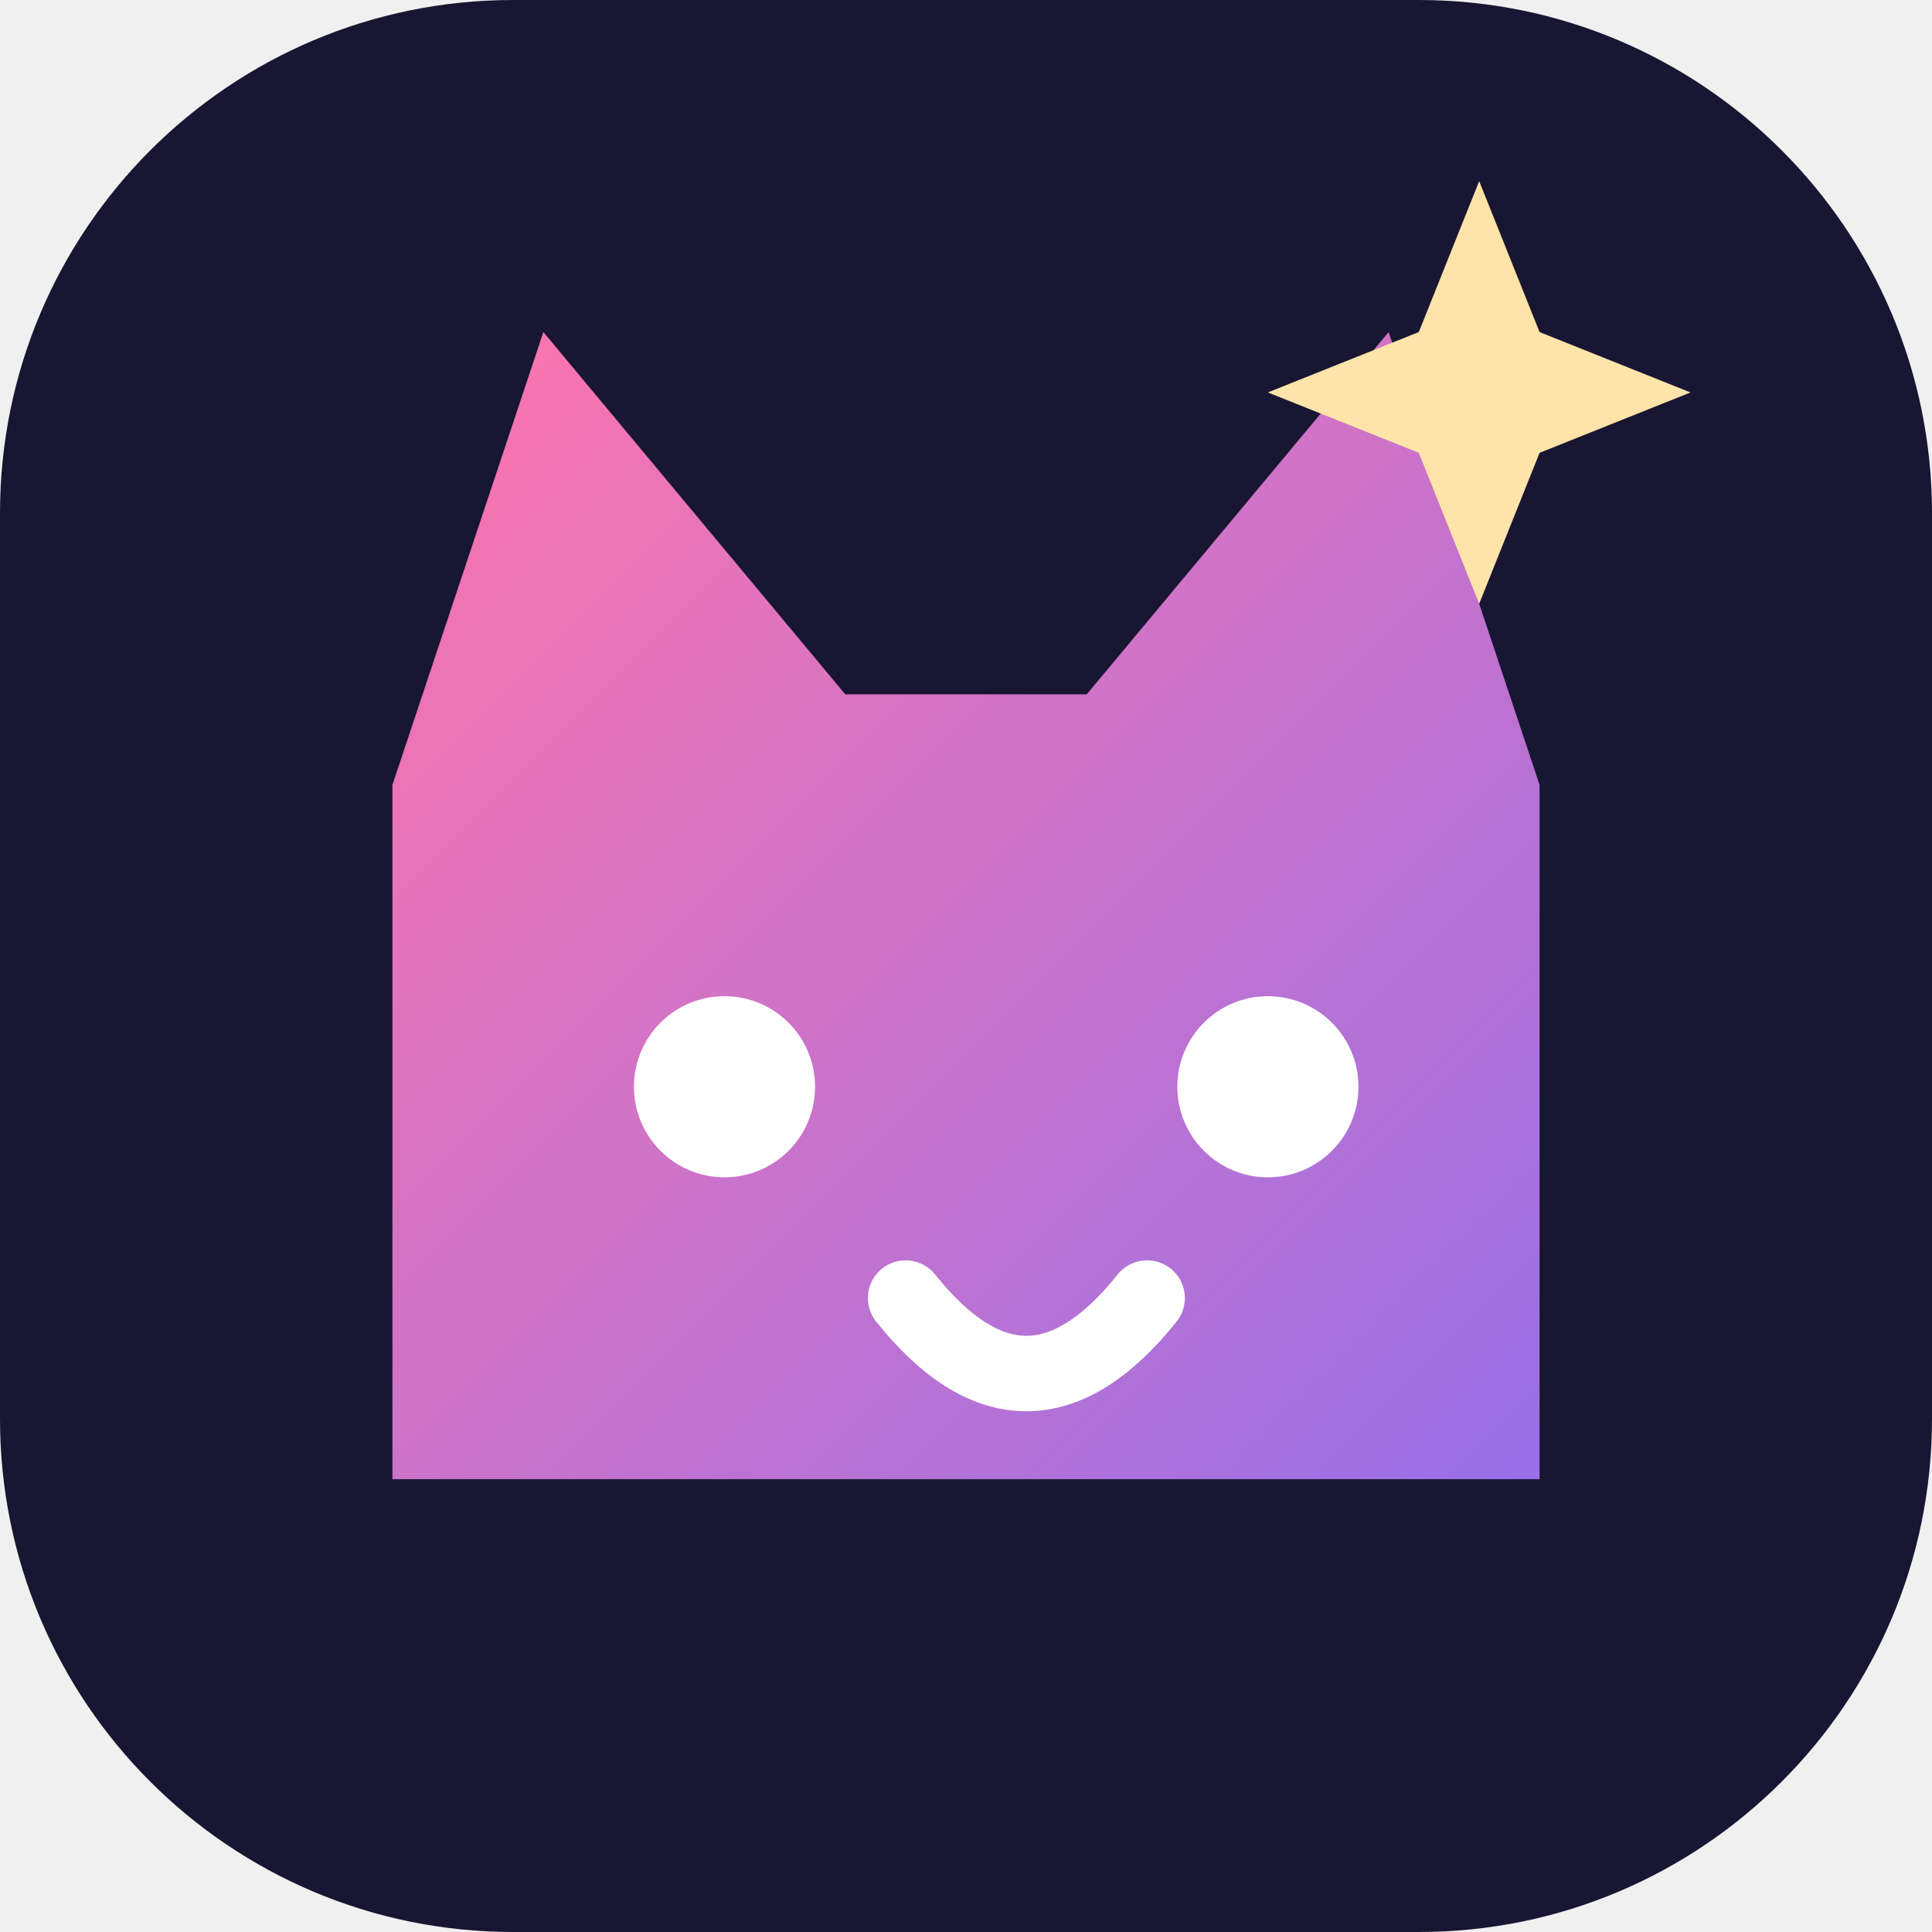
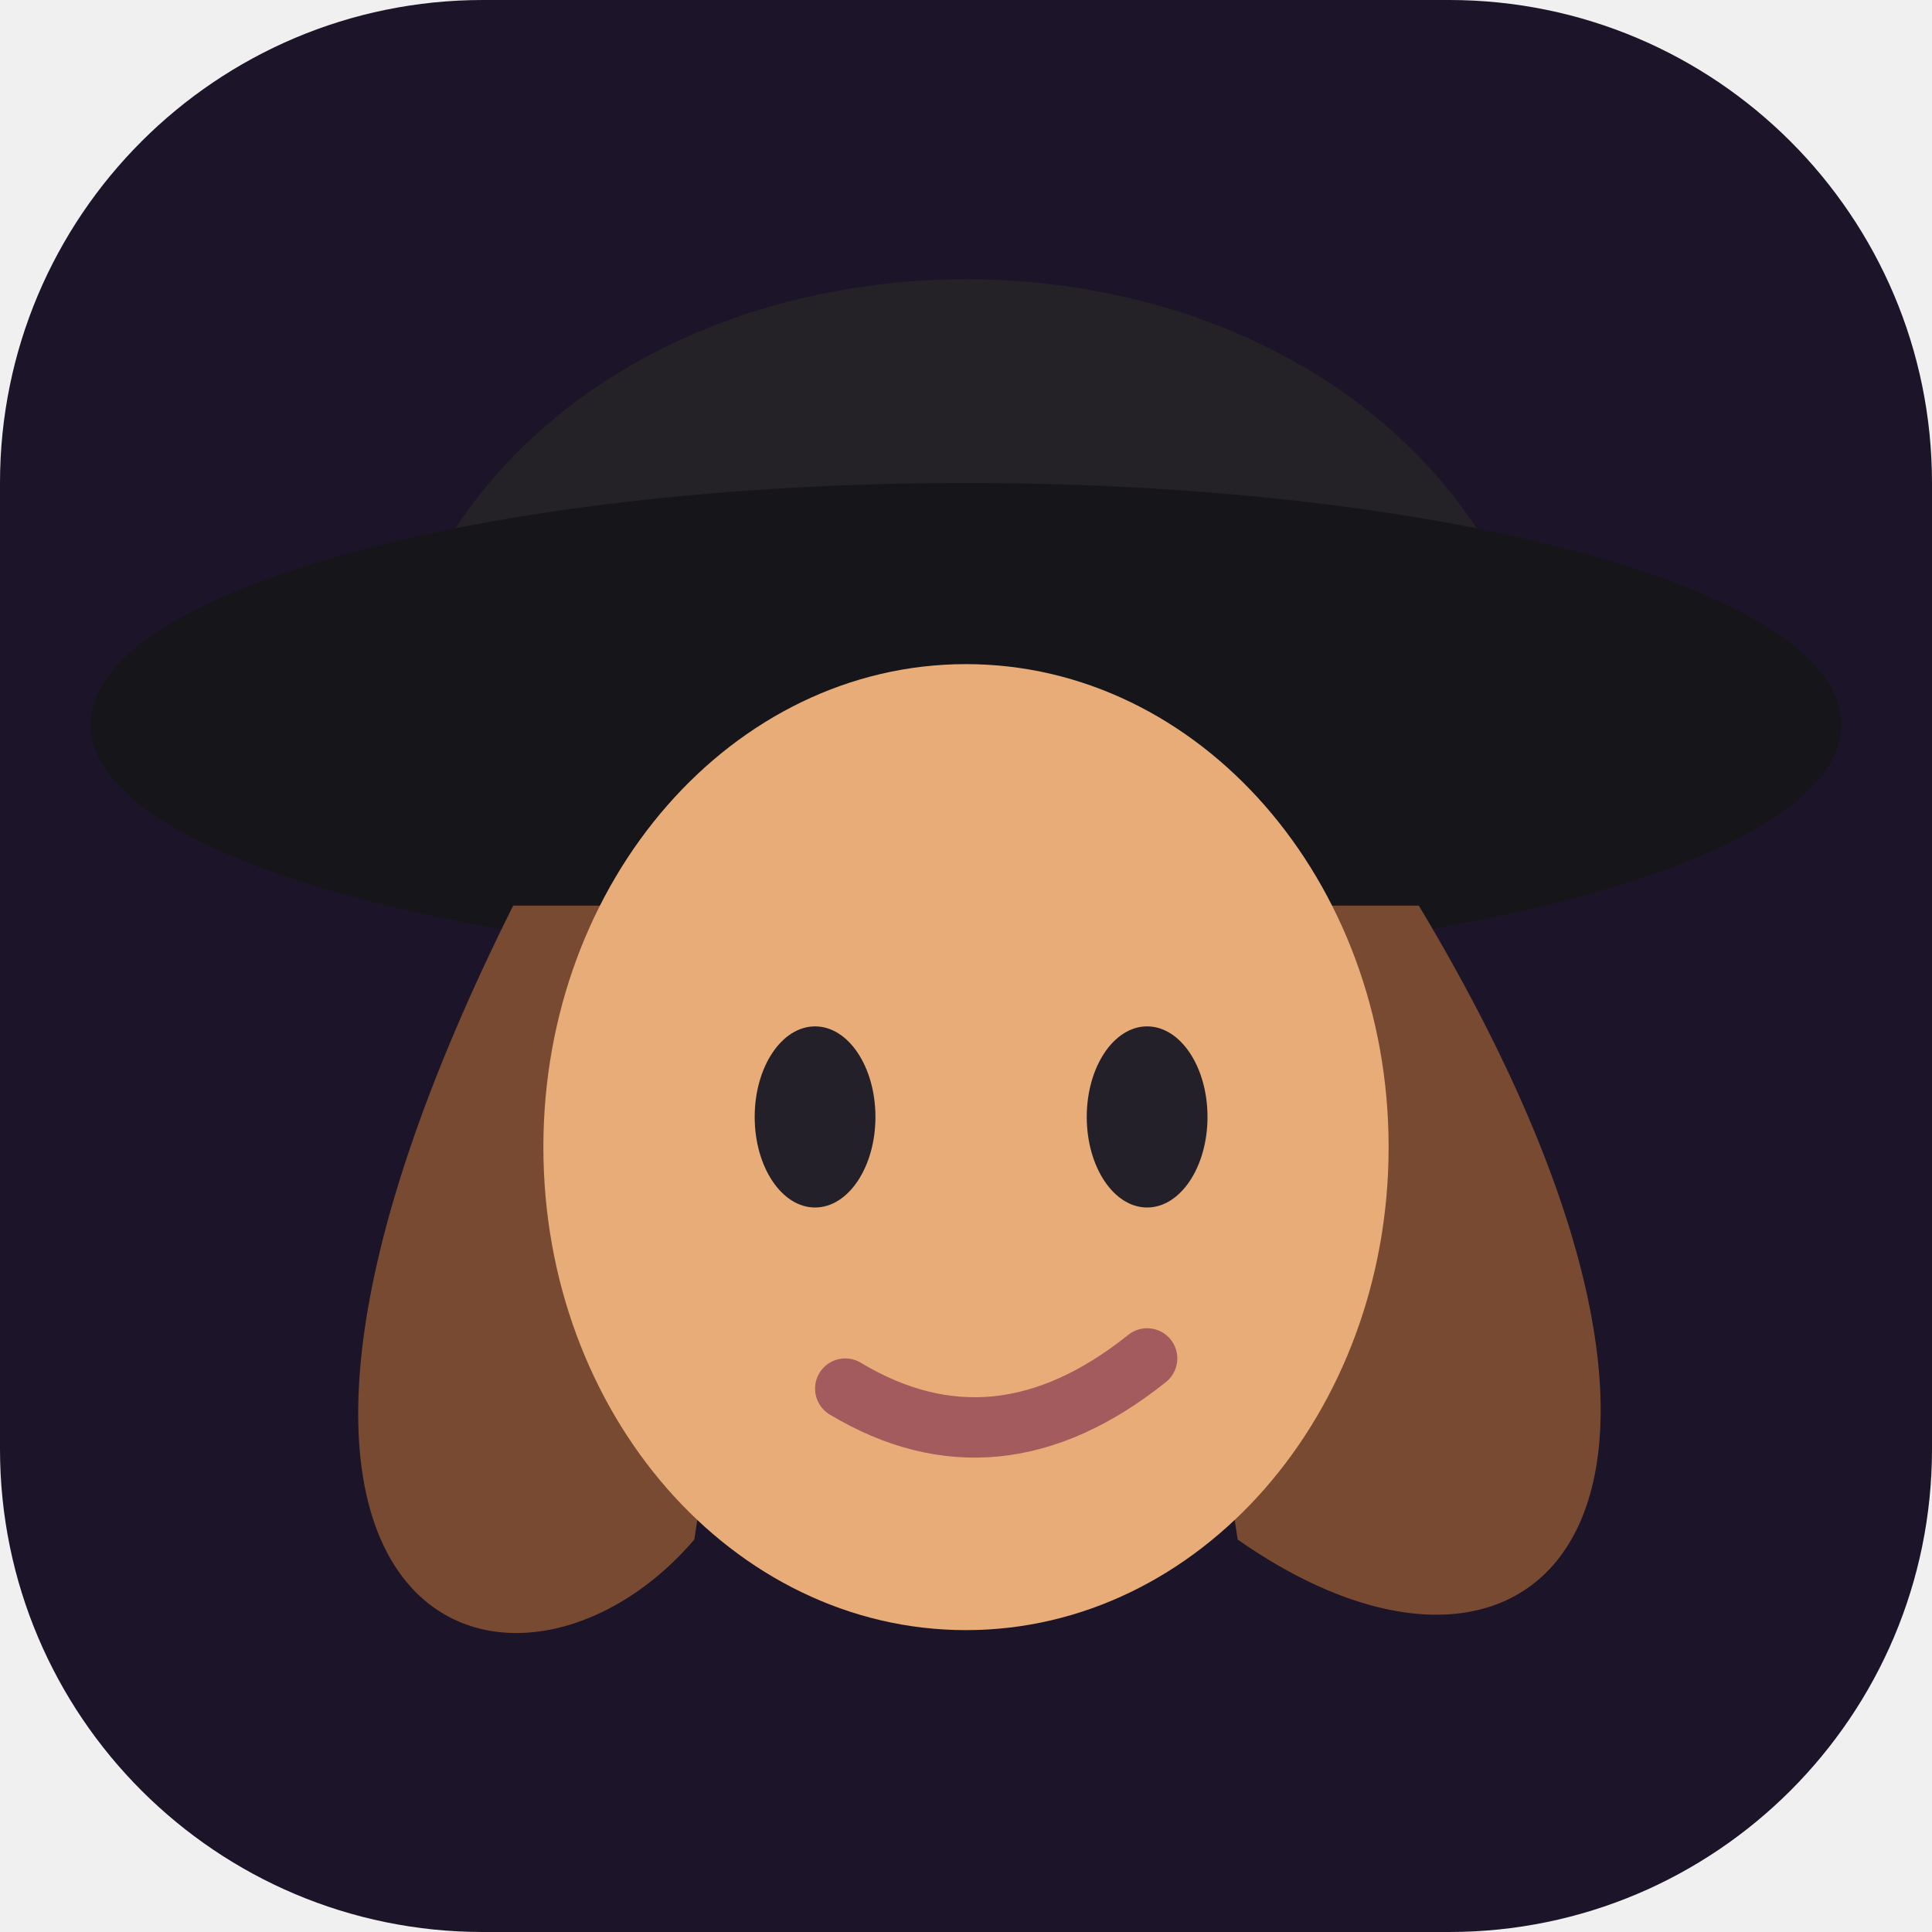
<svg xmlns="http://www.w3.org/2000/svg" viewBox="0 0 64 64">
-   <defs>
-     <linearGradient id="g" x2="1" y2="1">
-       <stop stop-color="#ff76ab" />
-       <stop offset="1" stop-color="#9870e7" />
-     </linearGradient>
-   </defs>
-   <rect width="64" height="64" rx="17" fill="#181632" />
-   <path d="M13 49V26l5-15 10 12h8l10-12 5 15v23Z" fill="url(#g)" />
-   <circle cx="24" cy="36" r="3" fill="#fff" />
-   <circle cx="42" cy="36" r="3" fill="#fff" />
-   <path d="M30 43q4 5 8 0" fill="none" stroke="#fff" stroke-width="2.5" stroke-linecap="round" />
-   <path d="m49 6 2 5 5 2-5 2-2 5-2-5-5-2 5-2z" fill="#ffe4aa" />
+   <rect width="64" height="64" rx="16" fill="#1c1428" />
+   <path d="M13 22C18 5 46 5 51 22H13Z" fill="#242227" />
+   <ellipse cx="32" cy="24" rx="29" ry="8" fill="#16151a" />
+   <path d="M17 30C5 54 17 58 23 51L25 38H39L41 51C51 58 59 50 47 30Z" fill="#784a31" />
+   <ellipse cx="32" cy="38" rx="14" ry="16" fill="#e7ac77" />
+   <ellipse cx="27" cy="37" rx="2" ry="3" fill="#24202a" />
+   <ellipse cx="38" cy="37" rx="2" ry="3" fill="#24202a" />
+   <path d="M28 46Q33 49 38 45" fill="none" stroke="#a35b5d" stroke-width="2" stroke-linecap="round" />
</svg>
